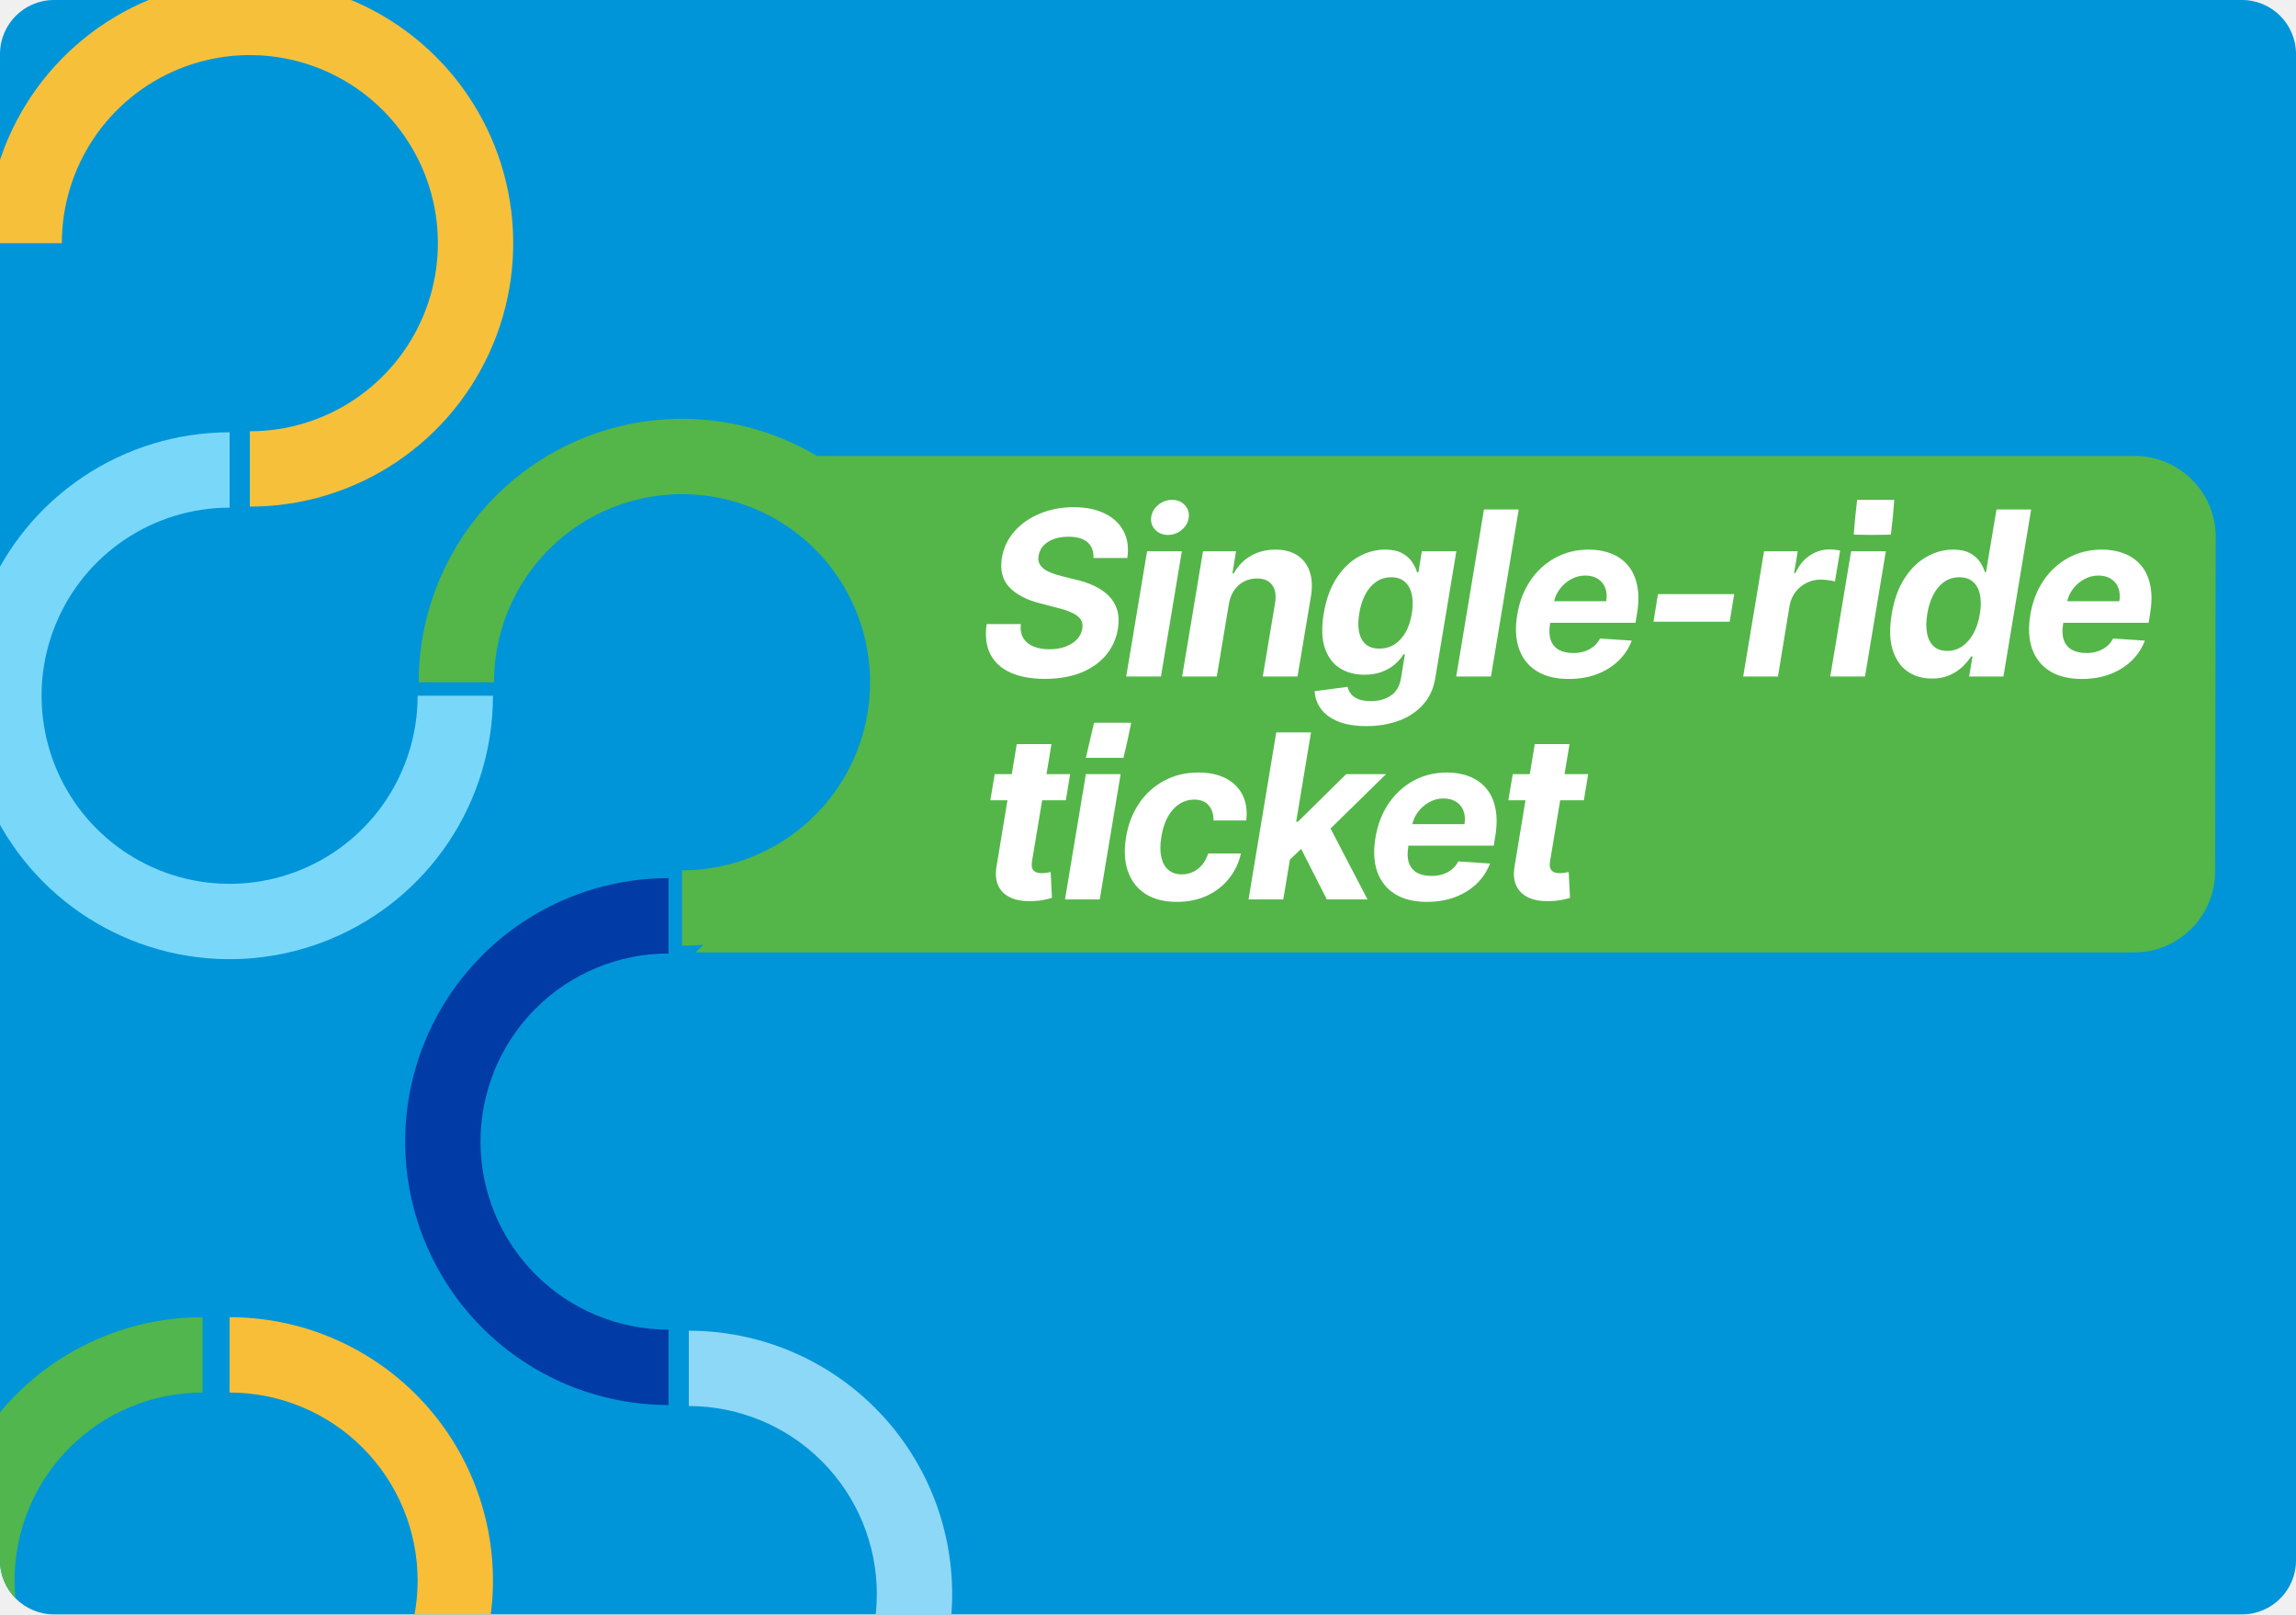
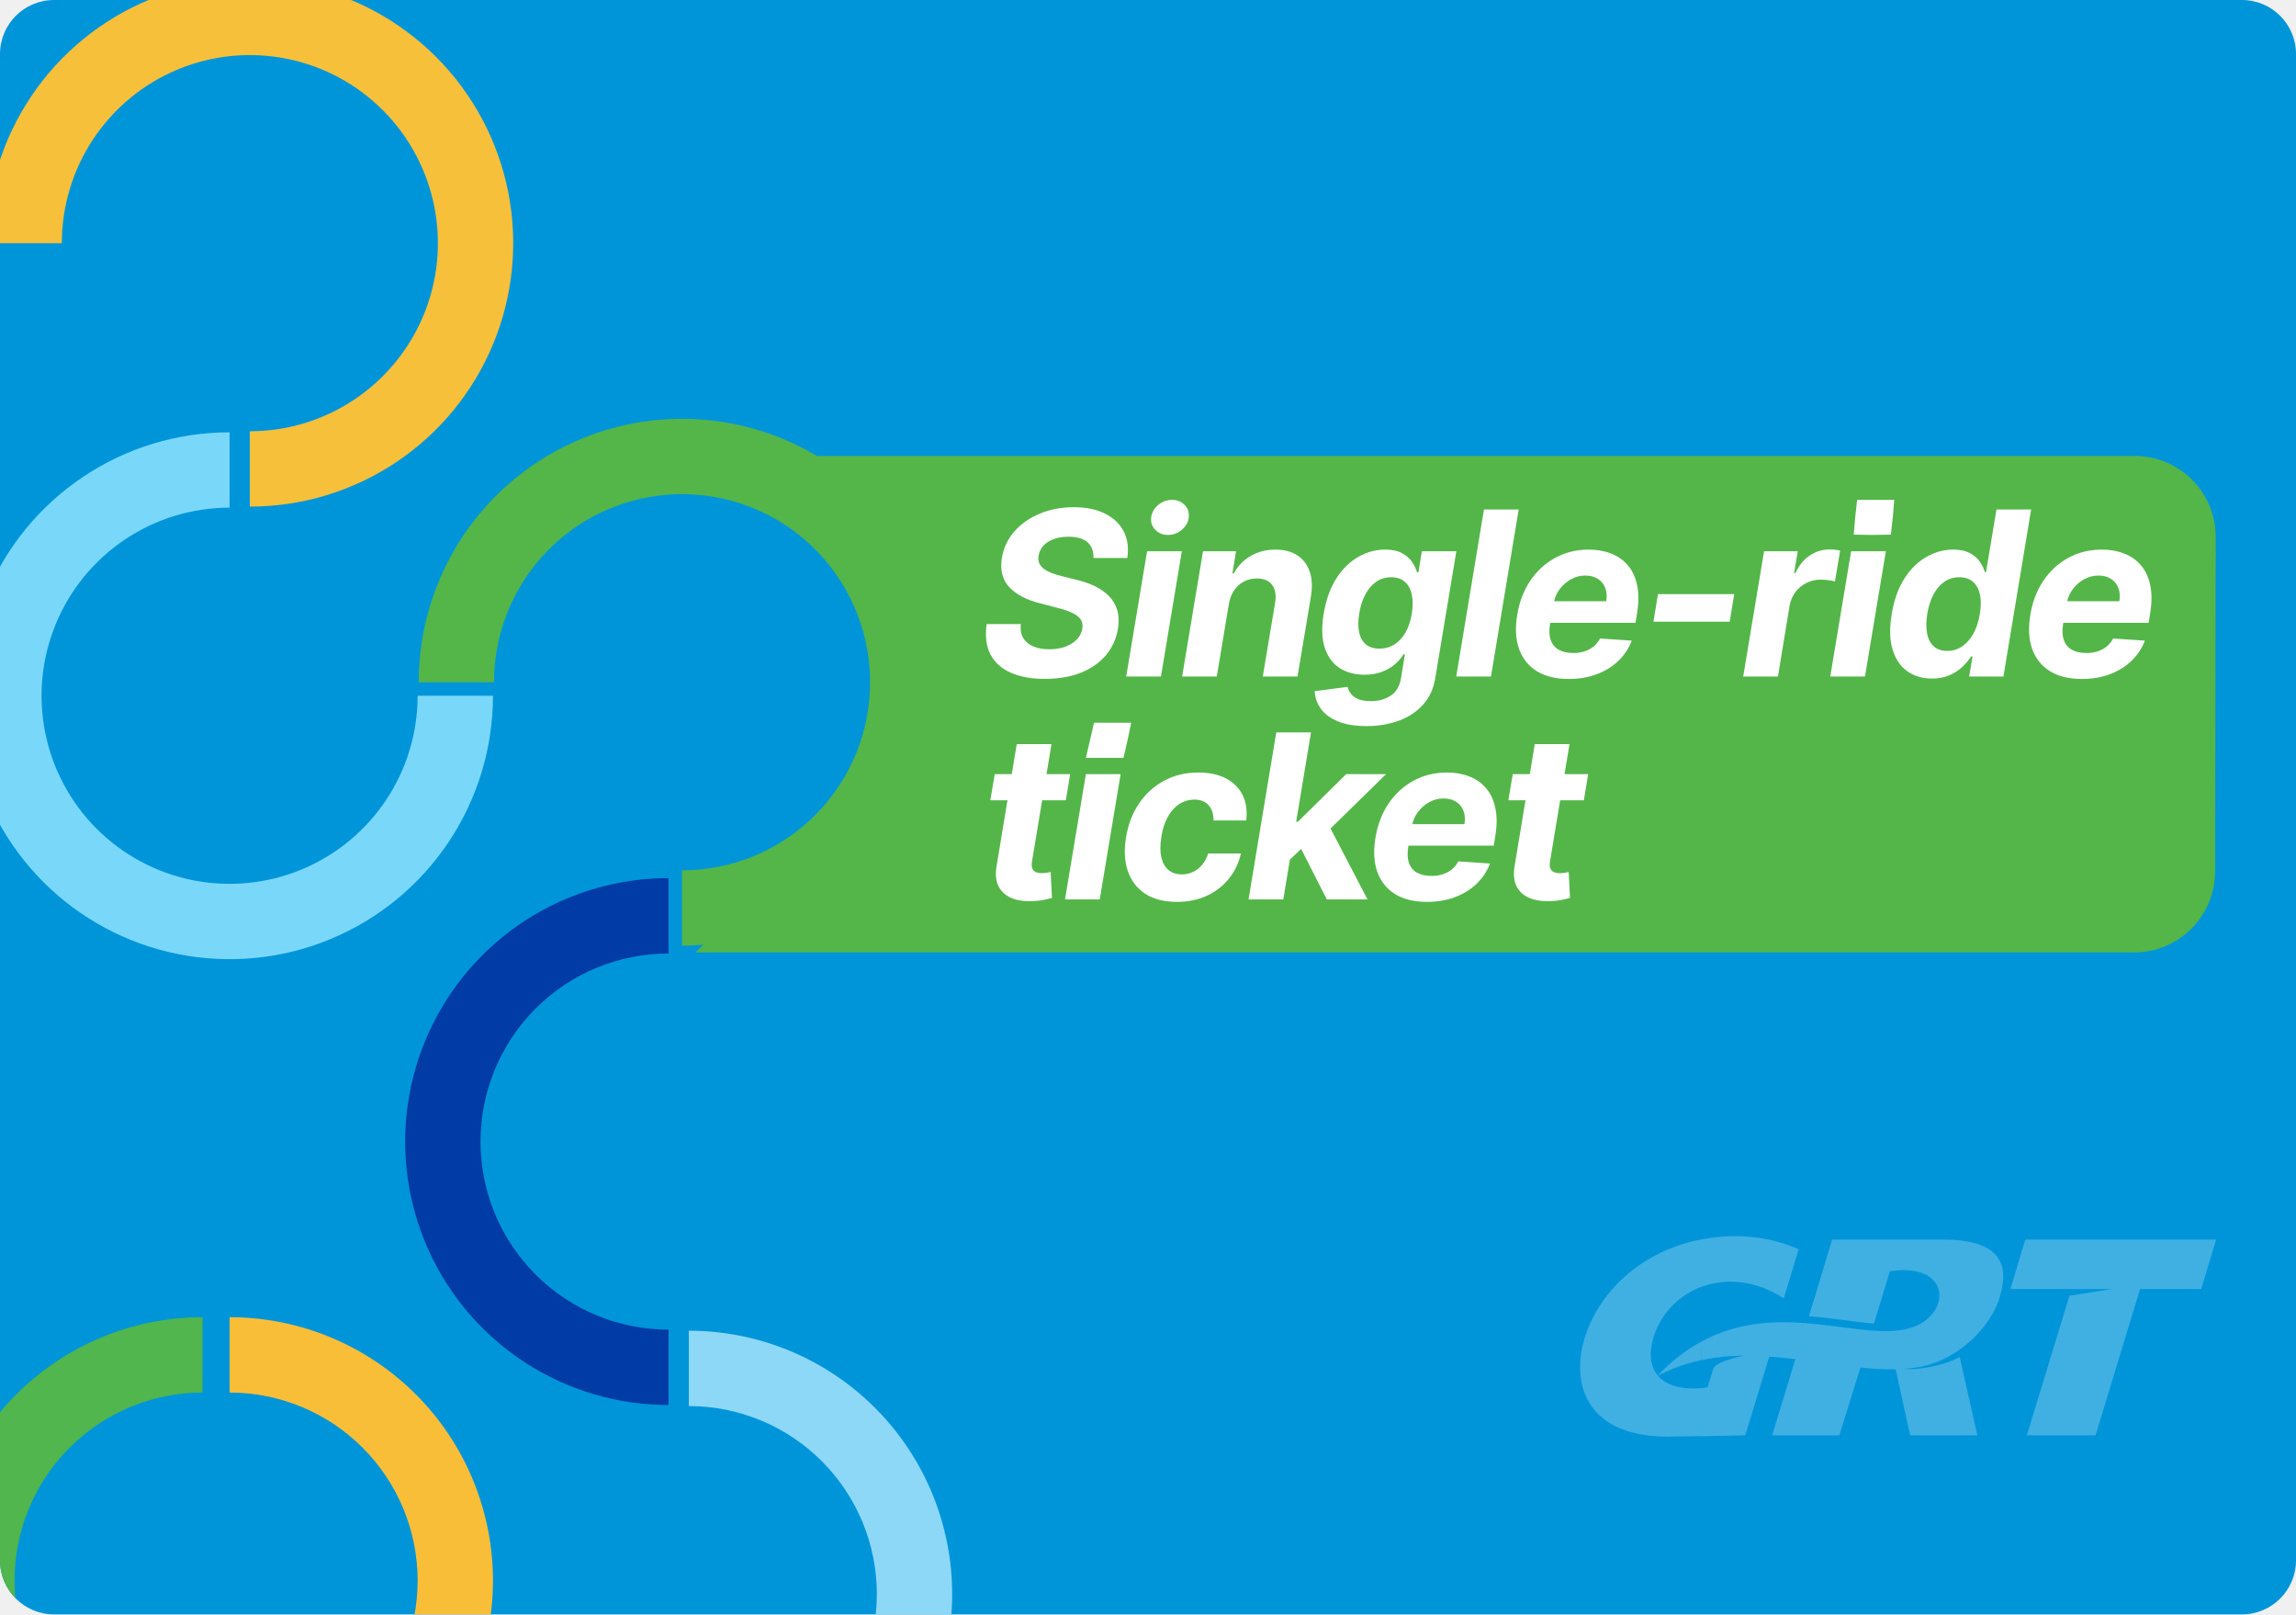
<svg xmlns="http://www.w3.org/2000/svg" width="340" height="239" viewBox="0 0 340 239" fill="none">
  <g clip-path="url(#clip0_35_22)">
    <rect width="340" height="239" rx="8" fill="#0095D9" />
    <path d="M73 103C73 110.713 70.713 118.254 66.427 124.667C62.142 131.081 56.051 136.079 48.925 139.031C41.798 141.983 33.957 142.755 26.392 141.251C18.826 139.746 11.877 136.031 6.423 130.577C0.969 125.123 -2.746 118.174 -4.251 110.609C-5.755 103.043 -4.983 95.202 -2.031 88.075C0.921 80.949 5.919 74.858 12.333 70.573C18.746 66.287 26.287 64 34 64L34 75.155C28.493 75.155 23.109 76.788 18.53 79.848C13.951 82.907 10.382 87.256 8.275 92.344C6.167 97.432 5.616 103.031 6.69 108.432C7.765 113.834 10.417 118.795 14.311 122.689C18.205 126.583 23.166 129.235 28.568 130.31C33.969 131.384 39.568 130.833 44.656 128.725C49.744 126.618 54.093 123.049 57.152 118.47C60.212 113.891 61.845 108.507 61.845 103H73Z" fill="#79D8FA" />
    <path d="M-2 36C-2 28.287 0.287 20.746 4.573 14.333C8.858 7.919 14.949 2.921 22.075 -0.031C29.202 -2.983 37.043 -3.755 44.608 -2.251C52.174 -0.746 59.123 2.969 64.577 8.423C70.031 13.877 73.746 20.826 75.251 28.392C76.755 35.957 75.983 43.798 73.031 50.925C70.079 58.051 65.081 64.142 58.667 68.427C52.254 72.713 44.714 75 37 75L37 63.845C42.507 63.845 47.891 62.212 52.47 59.152C57.049 56.093 60.618 51.744 62.725 46.656C64.833 41.568 65.384 35.969 64.31 30.568C63.235 25.166 60.583 20.205 56.689 16.311C52.795 12.417 47.834 9.765 42.432 8.69C37.031 7.616 31.432 8.167 26.344 10.275C21.256 12.382 16.907 15.951 13.848 20.53C10.788 25.109 9.155 30.493 9.155 36L-2 36Z" fill="#F6C03B" />
    <path d="M62 101C62 93.287 64.287 85.746 68.573 79.333C72.858 72.919 78.949 67.921 86.075 64.969C93.202 62.017 101.043 61.245 108.609 62.749C116.174 64.254 123.123 67.969 128.577 73.423C134.031 78.877 137.746 85.826 139.251 93.391C140.755 100.957 139.983 108.798 137.031 115.925C134.079 123.051 129.081 129.142 122.667 133.427C116.254 137.713 108.713 140 101 140L101 128.845C106.507 128.845 111.891 127.212 116.47 124.152C121.049 121.092 124.618 116.744 126.725 111.656C128.833 106.568 129.384 100.969 128.31 95.568C127.235 90.166 124.583 85.205 120.689 81.311C116.795 77.417 111.834 74.765 106.432 73.69C101.031 72.616 95.432 73.167 90.344 75.275C85.256 77.382 80.907 80.951 77.848 85.53C74.788 90.109 73.155 95.493 73.155 101L62 101Z" fill="#54B649" />
    <path d="M99 208C93.878 208 88.807 206.991 84.075 205.031C79.344 203.071 75.044 200.199 71.423 196.577C67.801 192.956 64.929 188.656 62.969 183.925C61.009 179.193 60 174.122 60 169C60 163.878 61.009 158.807 62.969 154.075C64.929 149.344 67.801 145.044 71.423 141.423C75.044 137.801 79.344 134.929 84.075 132.969C88.807 131.009 93.879 130 99 130L99 141.155C95.343 141.155 91.722 141.875 88.344 143.275C84.966 144.674 81.896 146.725 79.311 149.311C76.725 151.896 74.674 154.966 73.275 158.344C71.875 161.723 71.155 165.343 71.155 169C71.155 172.657 71.875 176.277 73.275 179.656C74.674 183.034 76.725 186.104 79.311 188.689C81.896 191.275 84.966 193.326 88.344 194.725C91.722 196.125 95.343 196.845 99 196.845L99 208Z" fill="#013BA6" />
    <path d="M102 197C107.122 197 112.193 198.009 116.925 199.969C121.656 201.929 125.956 204.801 129.577 208.423C133.199 212.044 136.071 216.344 138.031 221.075C139.991 225.807 141 230.878 141 236C141 241.122 139.991 246.193 138.031 250.925C136.071 255.656 133.199 259.956 129.577 263.577C125.956 267.199 121.656 270.071 116.925 272.031C112.193 273.991 107.122 275 102 275L102 263.845C105.657 263.845 109.277 263.125 112.656 261.725C116.034 260.326 119.104 258.275 121.689 255.689C124.275 253.104 126.326 250.034 127.725 246.656C129.125 243.277 129.845 239.657 129.845 236C129.845 232.343 129.125 228.723 127.725 225.344C126.326 221.966 124.275 218.896 121.689 216.311C119.104 213.725 116.034 211.674 112.656 210.275C109.277 208.875 105.657 208.155 102 208.155L102 197Z" fill="#8DD8F7" />
    <path d="M30 273C24.878 273 19.807 271.991 15.075 270.031C10.344 268.071 6.044 265.199 2.423 261.577C-1.199 257.956 -4.071 253.656 -6.031 248.925C-7.991 244.193 -9 239.122 -9 234C-9 228.878 -7.991 223.807 -6.031 219.075C-4.071 214.344 -1.199 210.044 2.423 206.423C6.044 202.801 10.344 199.929 15.075 197.969C19.807 196.009 24.878 195 30 195L30 206.155C26.343 206.155 22.723 206.875 19.344 208.275C15.966 209.674 12.896 211.725 10.311 214.311C7.725 216.896 5.674 219.966 4.275 223.344C2.875 226.723 2.155 230.343 2.155 234C2.155 237.657 2.875 241.277 4.275 244.656C5.674 248.034 7.725 251.104 10.311 253.689C12.896 256.275 15.966 258.326 19.344 259.725C22.723 261.125 26.343 261.845 30 261.845L30 273Z" fill="#50B64D" />
    <path d="M34 195C39.121 195 44.193 196.009 48.925 197.969C53.656 199.929 57.956 202.801 61.577 206.423C65.199 210.044 68.071 214.344 70.031 219.075C71.991 223.807 73 228.878 73 234C73 239.122 71.991 244.193 70.031 248.925C68.071 253.656 65.199 257.956 61.577 261.577C57.956 265.199 53.656 268.071 48.925 270.031C44.193 271.991 39.121 273 34 273L34 261.845C37.657 261.845 41.278 261.125 44.656 259.725C48.034 258.326 51.104 256.275 53.689 253.689C56.275 251.104 58.326 248.034 59.725 244.656C61.125 241.277 61.845 237.657 61.845 234C61.845 230.343 61.125 226.723 59.725 223.344C58.326 219.966 56.275 216.896 53.689 214.311C51.104 211.725 48.034 209.674 44.656 208.275C41.278 206.875 37.657 206.155 34 206.155L34 195Z" fill="#F9BE37" />
    <path d="M118.634 67.5H316.112C322.748 67.5 328.124 72.886 328.112 79.522L328.022 129.022C328.01 135.641 322.641 141 316.022 141H103L131.811 112.6C135.504 108.96 136.441 103.361 134.135 98.717L118.634 67.5Z" fill="#54B649" />
    <path d="M161.924 82.609C161.964 81.603 161.671 80.826 161.043 80.278C160.423 79.731 159.485 79.457 158.23 79.457C157.376 79.457 156.636 79.578 156.008 79.82C155.38 80.053 154.877 80.379 154.499 80.798C154.129 81.208 153.899 81.683 153.811 82.222C153.722 82.665 153.75 83.051 153.895 83.381C154.048 83.711 154.285 83.997 154.607 84.239C154.937 84.472 155.328 84.677 155.779 84.854C156.229 85.023 156.708 85.168 157.215 85.289L159.34 85.82C160.379 86.062 161.312 86.384 162.142 86.786C162.979 87.189 163.679 87.684 164.242 88.271C164.814 88.859 165.216 89.551 165.45 90.348C165.683 91.145 165.715 92.058 165.546 93.089C165.289 94.602 164.689 95.914 163.747 97.025C162.806 98.128 161.57 98.985 160.041 99.597C158.511 100.2 156.74 100.502 154.728 100.502C152.732 100.502 151.046 100.196 149.669 99.585C148.293 98.973 147.291 98.067 146.663 96.868C146.043 95.66 145.858 94.167 146.107 92.388H151.166C151.078 93.218 151.199 93.91 151.529 94.465C151.867 95.013 152.37 95.427 153.038 95.709C153.706 95.983 154.491 96.119 155.392 96.119C156.286 96.119 157.079 95.99 157.771 95.733C158.471 95.475 159.039 95.117 159.473 94.658C159.908 94.2 160.173 93.672 160.27 93.077C160.367 92.521 160.282 92.055 160.017 91.676C159.751 91.298 159.324 90.976 158.737 90.71C158.157 90.437 157.437 90.195 156.575 89.986L153.992 89.31C151.995 88.803 150.486 88.01 149.464 86.931C148.442 85.853 148.075 84.4 148.365 82.572C148.623 81.075 149.247 79.767 150.237 78.648C151.235 77.522 152.49 76.648 154.004 76.028C155.525 75.401 157.187 75.087 158.99 75.087C160.825 75.087 162.375 75.405 163.639 76.04C164.902 76.668 165.824 77.546 166.404 78.673C166.983 79.799 167.16 81.112 166.935 82.609H161.924Z" fill="white" />
    <path d="M166.775 100.152L169.866 81.606H175.009L171.919 100.152H166.775ZM172.969 79.192C172.204 79.192 171.572 78.938 171.073 78.431C170.582 77.916 170.381 77.304 170.47 76.596C170.558 75.871 170.904 75.26 171.508 74.761C172.112 74.254 172.796 74 173.561 74C174.325 74 174.949 74.254 175.432 74.761C175.915 75.26 176.116 75.871 176.036 76.596C175.955 77.304 175.613 77.916 175.009 78.431C174.414 78.938 173.734 79.192 172.969 79.192Z" fill="white" />
    <path d="M181.973 89.43L180.186 100.152H175.055L178.146 81.606H183.036L182.505 84.879H182.71C183.297 83.792 184.127 82.935 185.197 82.307C186.276 81.679 187.503 81.365 188.88 81.365C190.167 81.365 191.242 81.647 192.103 82.21C192.973 82.774 193.584 83.575 193.939 84.613C194.301 85.651 194.361 86.895 194.12 88.344L192.14 100.152H186.996L188.819 89.261C189.004 88.126 188.859 87.241 188.385 86.605C187.918 85.961 187.165 85.639 186.127 85.639C185.435 85.639 184.799 85.788 184.219 86.086C183.64 86.384 183.153 86.818 182.758 87.39C182.372 87.953 182.11 88.633 181.973 89.43Z" fill="white" />
    <path d="M202.345 107.493C200.671 107.493 199.274 107.263 198.156 106.805C197.045 106.354 196.2 105.738 195.62 104.957C195.049 104.177 194.735 103.299 194.678 102.325L199.556 101.685C199.645 102.064 199.814 102.414 200.063 102.736C200.321 103.058 200.687 103.315 201.162 103.509C201.645 103.702 202.269 103.798 203.033 103.798C204.152 103.798 205.126 103.525 205.955 102.977C206.784 102.438 207.295 101.532 207.489 100.261L208.044 96.868H207.827C207.521 97.383 207.102 97.87 206.571 98.329C206.048 98.788 205.408 99.162 204.651 99.452C203.903 99.742 203.037 99.886 202.055 99.886C200.655 99.886 199.439 99.564 198.409 98.921C197.387 98.269 196.646 97.274 196.188 95.938C195.737 94.594 195.68 92.896 196.018 90.843C196.373 88.742 197.009 86.987 197.926 85.579C198.844 84.17 199.93 83.116 201.186 82.415C202.442 81.715 203.75 81.365 205.11 81.365C206.148 81.365 206.986 81.542 207.621 81.896C208.265 82.242 208.76 82.677 209.107 83.2C209.453 83.715 209.698 84.222 209.843 84.722H210.048L210.555 81.606H215.663L212.548 100.333C212.298 101.919 211.698 103.239 210.749 104.293C209.807 105.356 208.612 106.153 207.163 106.684C205.714 107.223 204.108 107.493 202.345 107.493ZM204.277 96.023C205.098 96.023 205.835 95.817 206.487 95.407C207.147 94.988 207.698 94.393 208.141 93.62C208.583 92.839 208.893 91.906 209.07 90.819C209.247 89.732 209.243 88.79 209.058 87.994C208.881 87.189 208.535 86.565 208.02 86.122C207.513 85.68 206.845 85.458 206.016 85.458C205.162 85.458 204.414 85.688 203.77 86.146C203.126 86.597 202.591 87.225 202.164 88.03C201.746 88.835 201.452 89.764 201.283 90.819C201.106 91.889 201.098 92.815 201.259 93.596C201.428 94.369 201.762 94.968 202.261 95.395C202.76 95.813 203.432 96.023 204.277 96.023Z" fill="white" />
    <path d="M224.893 75.425L220.788 100.152H215.645L219.75 75.425H224.893Z" fill="white" />
    <path d="M232.292 100.514C230.392 100.514 228.819 100.128 227.571 99.355C226.323 98.574 225.446 97.472 224.939 96.047C224.44 94.614 224.355 92.92 224.685 90.964C225.007 89.056 225.655 87.382 226.629 85.941C227.611 84.5 228.843 83.377 230.324 82.572C231.805 81.767 233.455 81.365 235.274 81.365C236.498 81.365 237.604 81.562 238.594 81.957C239.593 82.343 240.422 82.931 241.082 83.719C241.742 84.5 242.192 85.478 242.434 86.653C242.683 87.829 242.679 89.205 242.422 90.783L242.192 92.195H226.545L227.04 89.008H237.858C237.979 88.267 237.93 87.611 237.713 87.04C237.496 86.468 237.133 86.022 236.626 85.7C236.119 85.37 235.495 85.204 234.755 85.204C233.998 85.204 233.29 85.39 232.63 85.76C231.97 86.13 231.415 86.617 230.964 87.221C230.521 87.817 230.235 88.465 230.107 89.165L229.539 92.328C229.378 93.302 229.41 94.111 229.636 94.755C229.869 95.399 230.272 95.882 230.843 96.204C231.415 96.518 232.139 96.675 233.016 96.675C233.588 96.675 234.123 96.594 234.622 96.433C235.129 96.272 235.58 96.035 235.974 95.721C236.369 95.399 236.691 95.001 236.94 94.526L241.637 94.84C241.202 95.983 240.542 96.981 239.657 97.834C238.772 98.679 237.705 99.339 236.457 99.814C235.218 100.281 233.829 100.514 232.292 100.514Z" fill="white" />
    <path d="M256.805 87.957L256.141 92.038H244.852L245.516 87.957H256.805Z" fill="white" />
    <path d="M258.139 100.152L261.23 81.606H266.217L265.674 84.842H265.867C266.398 83.691 267.11 82.822 268.004 82.234C268.905 81.639 269.875 81.341 270.914 81.341C271.171 81.341 271.441 81.357 271.723 81.389C272.012 81.413 272.27 81.454 272.495 81.51L271.723 86.086C271.497 86.005 271.175 85.941 270.757 85.893C270.346 85.836 269.956 85.808 269.586 85.808C268.837 85.808 268.141 85.973 267.497 86.303C266.853 86.625 266.309 87.076 265.867 87.656C265.432 88.235 265.146 88.903 265.01 89.66L263.283 100.152H258.139Z" fill="white" />
    <path d="M271.032 100.152L274.122 81.606H279.266L276.175 100.152H271.032ZM277.225 79.192L274.509 79.152L274.726 76.596L275.009 74H277.817H280.509L280.292 76.596L280.009 79.152L277.225 79.192Z" fill="white" />
    <path d="M286.085 100.454C284.668 100.454 283.449 100.092 282.427 99.367C281.412 98.635 280.688 97.56 280.253 96.144C279.827 94.719 279.786 92.972 280.133 90.903C280.487 88.778 281.123 87.012 282.04 85.603C282.958 84.186 284.044 83.128 285.3 82.428C286.556 81.719 287.864 81.365 289.224 81.365C290.254 81.365 291.088 81.542 291.723 81.896C292.367 82.242 292.862 82.677 293.209 83.2C293.555 83.715 293.796 84.222 293.933 84.722H294.09L295.647 75.425H300.779L296.674 100.152H291.603L292.098 97.182H291.88C291.558 97.697 291.132 98.208 290.601 98.715C290.077 99.214 289.441 99.629 288.693 99.959C287.952 100.289 287.083 100.454 286.085 100.454ZM288.355 96.361C289.176 96.361 289.916 96.135 290.576 95.685C291.236 95.226 291.792 94.586 292.243 93.765C292.693 92.944 293.007 91.982 293.184 90.879C293.37 89.776 293.374 88.819 293.196 88.006C293.019 87.193 292.673 86.565 292.158 86.122C291.651 85.68 290.979 85.458 290.142 85.458C289.297 85.458 288.548 85.688 287.896 86.146C287.252 86.605 286.717 87.241 286.29 88.054C285.872 88.867 285.574 89.809 285.397 90.879C285.22 91.958 285.208 92.912 285.361 93.741C285.513 94.562 285.839 95.206 286.338 95.673C286.838 96.131 287.51 96.361 288.355 96.361Z" fill="white" />
    <path d="M308.274 100.514C306.374 100.514 304.801 100.128 303.553 99.355C302.305 98.574 301.428 97.472 300.921 96.047C300.422 94.614 300.337 92.92 300.667 90.964C300.989 89.056 301.637 87.382 302.611 85.941C303.593 84.5 304.825 83.377 306.306 82.572C307.787 81.767 309.437 81.365 311.256 81.365C312.48 81.365 313.586 81.562 314.576 81.957C315.575 82.343 316.404 82.931 317.064 83.719C317.724 84.5 318.174 85.478 318.416 86.653C318.665 87.829 318.661 89.205 318.404 90.783L318.174 92.195H302.527L303.022 89.008H313.84C313.961 88.267 313.912 87.611 313.695 87.04C313.478 86.468 313.116 86.022 312.608 85.7C312.101 85.37 311.478 85.204 310.737 85.204C309.98 85.204 309.272 85.39 308.612 85.76C307.952 86.13 307.397 86.617 306.946 87.221C306.503 87.817 306.217 88.465 306.089 89.165L305.521 92.328C305.36 93.302 305.392 94.111 305.618 94.755C305.851 95.399 306.254 95.882 306.825 96.204C307.397 96.518 308.121 96.675 308.998 96.675C309.57 96.675 310.105 96.594 310.604 96.433C311.111 96.272 311.562 96.035 311.956 95.721C312.351 95.399 312.673 95.001 312.922 94.526L317.619 94.84C317.184 95.983 316.524 96.981 315.639 97.834C314.754 98.679 313.687 99.339 312.439 99.814C311.2 100.281 309.811 100.514 308.274 100.514Z" fill="white" />
    <path d="M158.471 114.607L157.831 118.47H146.651L147.303 114.607H158.471ZM150.563 110.163H155.706L152.833 127.453C152.752 127.928 152.764 128.298 152.869 128.564C152.973 128.821 153.146 129.003 153.388 129.107C153.638 129.212 153.935 129.264 154.281 129.264C154.523 129.264 154.768 129.244 155.018 129.204C155.267 129.156 155.457 129.119 155.585 129.095L155.779 132.923C155.489 133.011 155.098 133.108 154.607 133.212C154.124 133.317 153.553 133.381 152.893 133.406C151.637 133.454 150.575 133.289 149.705 132.911C148.836 132.524 148.212 131.933 147.834 131.136C147.456 130.339 147.375 129.337 147.593 128.129L150.563 110.163Z" fill="white" />
    <path d="M157.711 133.152L160.802 114.607H165.945L162.854 133.152H157.711ZM163.905 112.192H160.802L161.405 109.596L162.009 107H164.496H167.509L166.971 109.596L166.368 112.192H163.905Z" fill="white" />
    <path d="M174.285 133.514C172.378 133.514 170.808 133.112 169.576 132.307C168.353 131.494 167.496 130.367 167.005 128.926C166.522 127.485 166.437 125.827 166.751 123.952C167.057 122.052 167.697 120.386 168.671 118.953C169.645 117.512 170.88 116.389 172.378 115.585C173.883 114.772 175.573 114.365 177.449 114.365C179.067 114.365 180.435 114.659 181.554 115.246C182.673 115.834 183.494 116.659 184.017 117.722C184.54 118.784 184.717 120.032 184.548 121.464H179.706C179.715 120.547 179.477 119.802 178.994 119.231C178.511 118.659 177.803 118.374 176.869 118.374C176.064 118.374 175.324 118.591 174.648 119.026C173.979 119.452 173.412 120.076 172.945 120.897C172.486 121.718 172.164 122.712 171.979 123.879C171.786 125.062 171.782 126.069 171.967 126.898C172.152 127.727 172.506 128.359 173.03 128.793C173.553 129.228 174.213 129.445 175.01 129.445C175.605 129.445 176.157 129.325 176.664 129.083C177.179 128.842 177.63 128.491 178.016 128.033C178.402 127.566 178.7 127.006 178.91 126.354H183.763C183.433 127.779 182.834 129.027 181.964 130.097C181.103 131.168 180.02 132.005 178.716 132.609C177.412 133.212 175.935 133.514 174.285 133.514Z" fill="white" />
    <path d="M190.431 127.815L191.458 121.646H192.206L199.342 114.607H205.246L195.732 123.928H194.5L190.431 127.815ZM184.889 133.152L188.995 108.425H194.138L190.033 133.152H184.889ZM196.48 133.152L192.375 125.075L196.396 121.44L202.505 133.152H196.48Z" fill="white" />
    <path d="M211.298 133.514C209.399 133.514 207.825 133.128 206.577 132.355C205.33 131.574 204.452 130.472 203.945 129.047C203.446 127.614 203.362 125.92 203.692 123.964C204.014 122.056 204.662 120.382 205.636 118.941C206.618 117.5 207.849 116.377 209.33 115.572C210.811 114.768 212.461 114.365 214.28 114.365C215.504 114.365 216.611 114.562 217.601 114.957C218.599 115.343 219.428 115.931 220.088 116.719C220.748 117.5 221.199 118.478 221.44 119.653C221.69 120.829 221.686 122.205 221.428 123.783L221.199 125.195H205.551L206.046 122.008H216.864C216.985 121.267 216.937 120.611 216.719 120.04C216.502 119.468 216.14 119.022 215.633 118.7C215.126 118.37 214.502 118.205 213.761 118.205C213.005 118.205 212.296 118.39 211.636 118.76C210.976 119.13 210.421 119.617 209.97 120.221C209.527 120.817 209.242 121.464 209.113 122.165L208.545 125.328C208.384 126.302 208.417 127.111 208.642 127.755C208.875 128.399 209.278 128.882 209.849 129.204C210.421 129.518 211.145 129.675 212.023 129.675C212.594 129.675 213.129 129.594 213.628 129.433C214.136 129.272 214.586 129.035 214.981 128.721C215.375 128.399 215.697 128 215.947 127.526L220.643 127.839C220.209 128.982 219.549 129.981 218.663 130.834C217.778 131.679 216.711 132.339 215.464 132.814C214.224 133.281 212.836 133.514 211.298 133.514Z" fill="white" />
    <path d="M235.184 114.607L234.544 118.47H223.363L224.015 114.607H235.184ZM227.275 110.163H232.419L229.545 127.453C229.465 127.928 229.477 128.298 229.581 128.564C229.686 128.821 229.859 129.003 230.1 129.107C230.35 129.212 230.648 129.264 230.994 129.264C231.235 129.264 231.481 129.244 231.73 129.204C231.98 129.156 232.169 129.119 232.298 129.095L232.491 132.923C232.201 133.011 231.811 133.108 231.32 133.212C230.837 133.317 230.265 133.381 229.605 133.406C228.35 133.454 227.287 133.289 226.418 132.911C225.549 132.524 224.925 131.933 224.547 131.136C224.168 130.339 224.088 129.337 224.305 128.129L227.275 110.163Z" fill="white" />
+     <g opacity="0.25">
+       <path d="M251.912 198.628C249.762 199.799 247.584 201.428 245.492 203.628C244.374 202.313 244.145 200.371 244.862 197.971C245.951 194.457 248.587 191.771 251.912 190.514V183.486C243.658 185.086 236.952 190.657 234.63 198.171C234.287 199.313 234.057 200.513 234 201.685V203.028C234.258 208.027 237.64 212.684 247.011 212.684C247.47 212.684 247.985 212.656 248.473 212.656L251.883 212.599V205.513C248.874 205.742 246.696 205.056 245.492 203.656C247.584 202.57 249.734 201.828 251.883 201.371L251.912 198.628ZM251.912 190.514V183.486C253.517 183.2 255.15 183 256.841 183C260.28 183 263.547 183.686 266.356 184.943L264.149 192.2C261.656 190.6 258.99 189.743 256.268 189.743C254.72 189.743 253.287 190.028 251.912 190.514ZM287.821 183.514H271.314L267.875 194.857C271.342 195.114 274.609 195.714 277.504 195.942L279.854 188.2C288.795 186.828 289.025 194.257 283.465 196.399C276.386 199.142 263.92 192.085 251.912 198.628V201.371C254.032 200.913 256.182 200.713 258.303 200.685C256.211 201.113 253.975 201.799 253.689 202.685L252.857 205.399C252.514 205.427 252.227 205.485 251.883 205.513V212.627L258.446 212.484L262 200.828C263.289 200.942 264.608 201.056 265.868 201.199L262.429 212.484H272.374L275.498 202.456C277.303 202.656 279.051 202.742 280.714 202.713L282.863 212.484H292.808L290.2 200.885C287.993 202.113 285.213 202.513 284.009 202.628C283.236 202.713 282.577 202.685 281.86 202.656C282.605 202.599 283.35 202.513 284.095 202.399C290.458 201.256 294.957 195.971 296.103 192.142C296.39 191.142 296.648 190.057 296.648 189.028V189C296.648 186.114 294.871 183.514 287.821 183.514Z" fill="white" />
+       <path d="M328.172 183.514L325.966 190.828H316.91L310.318 212.484H300.144L306.449 191.828L312.725 190.828H297.708L299.915 183.514H328.172Z" fill="white" />
+     </g>
  </g>
  <defs>
    <clipPath id="clip0_35_22">
      <rect width="340" height="239" rx="8" fill="white" />
    </clipPath>
  </defs>
</svg>
